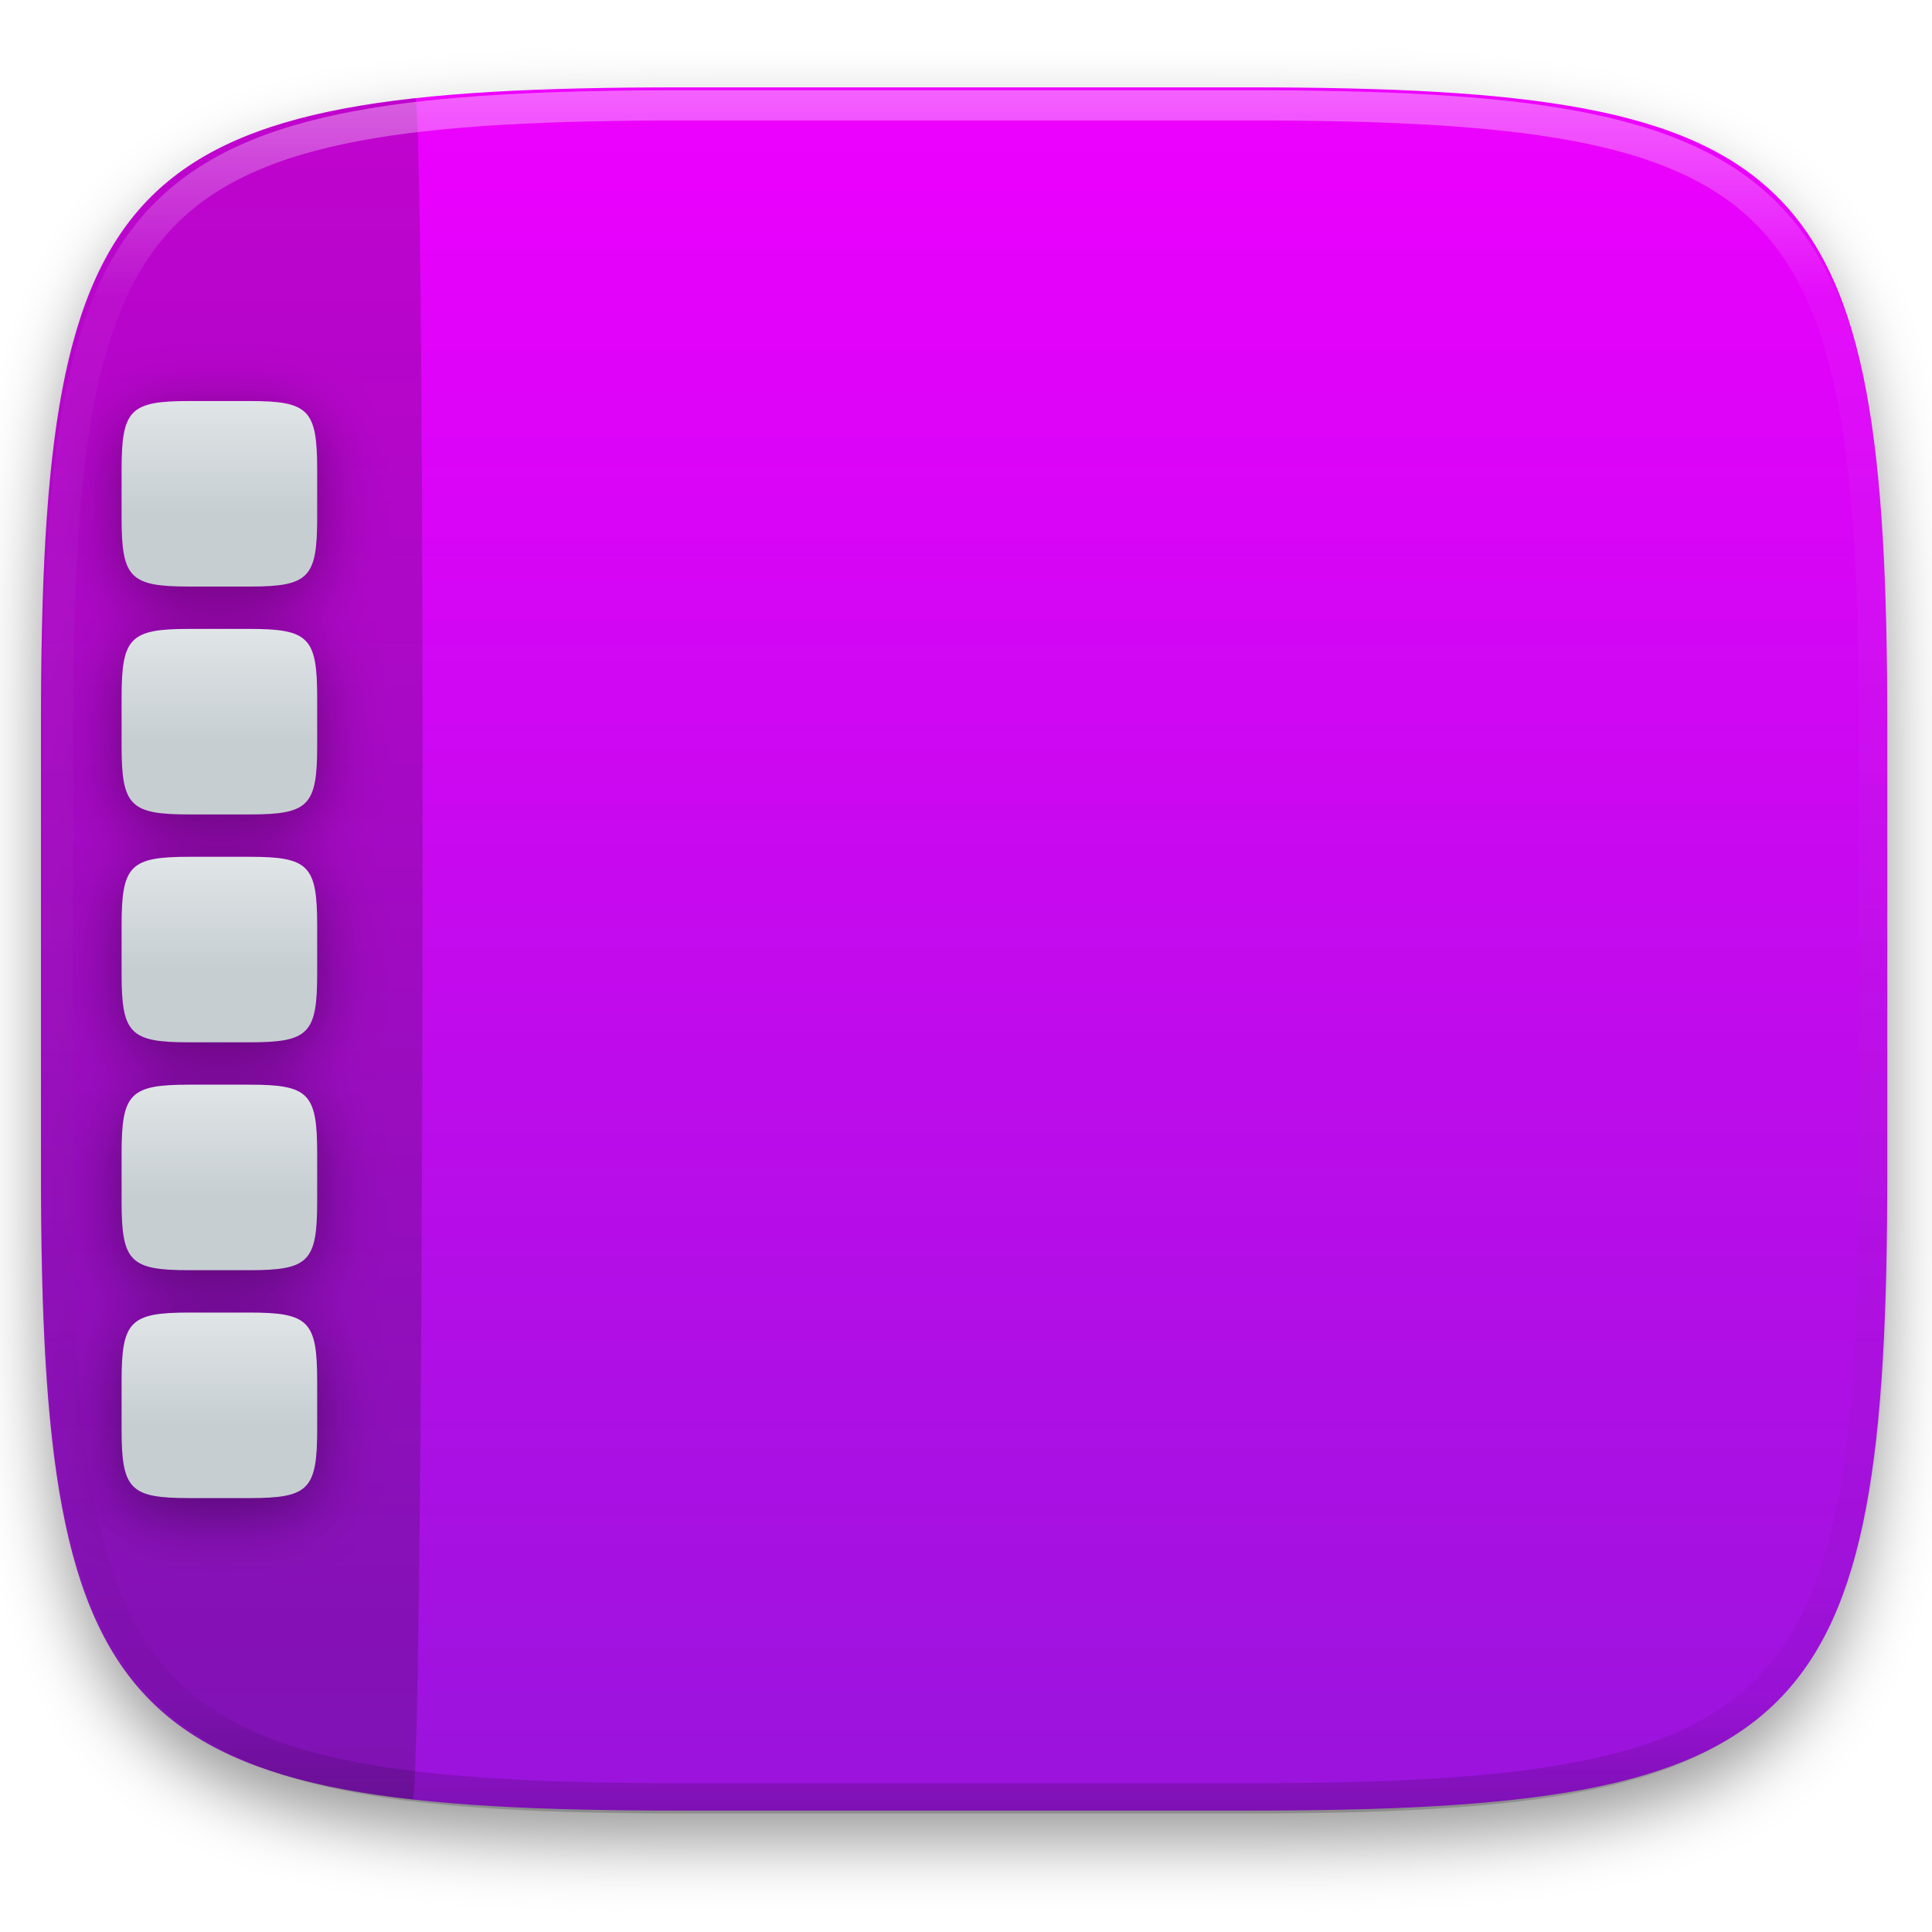
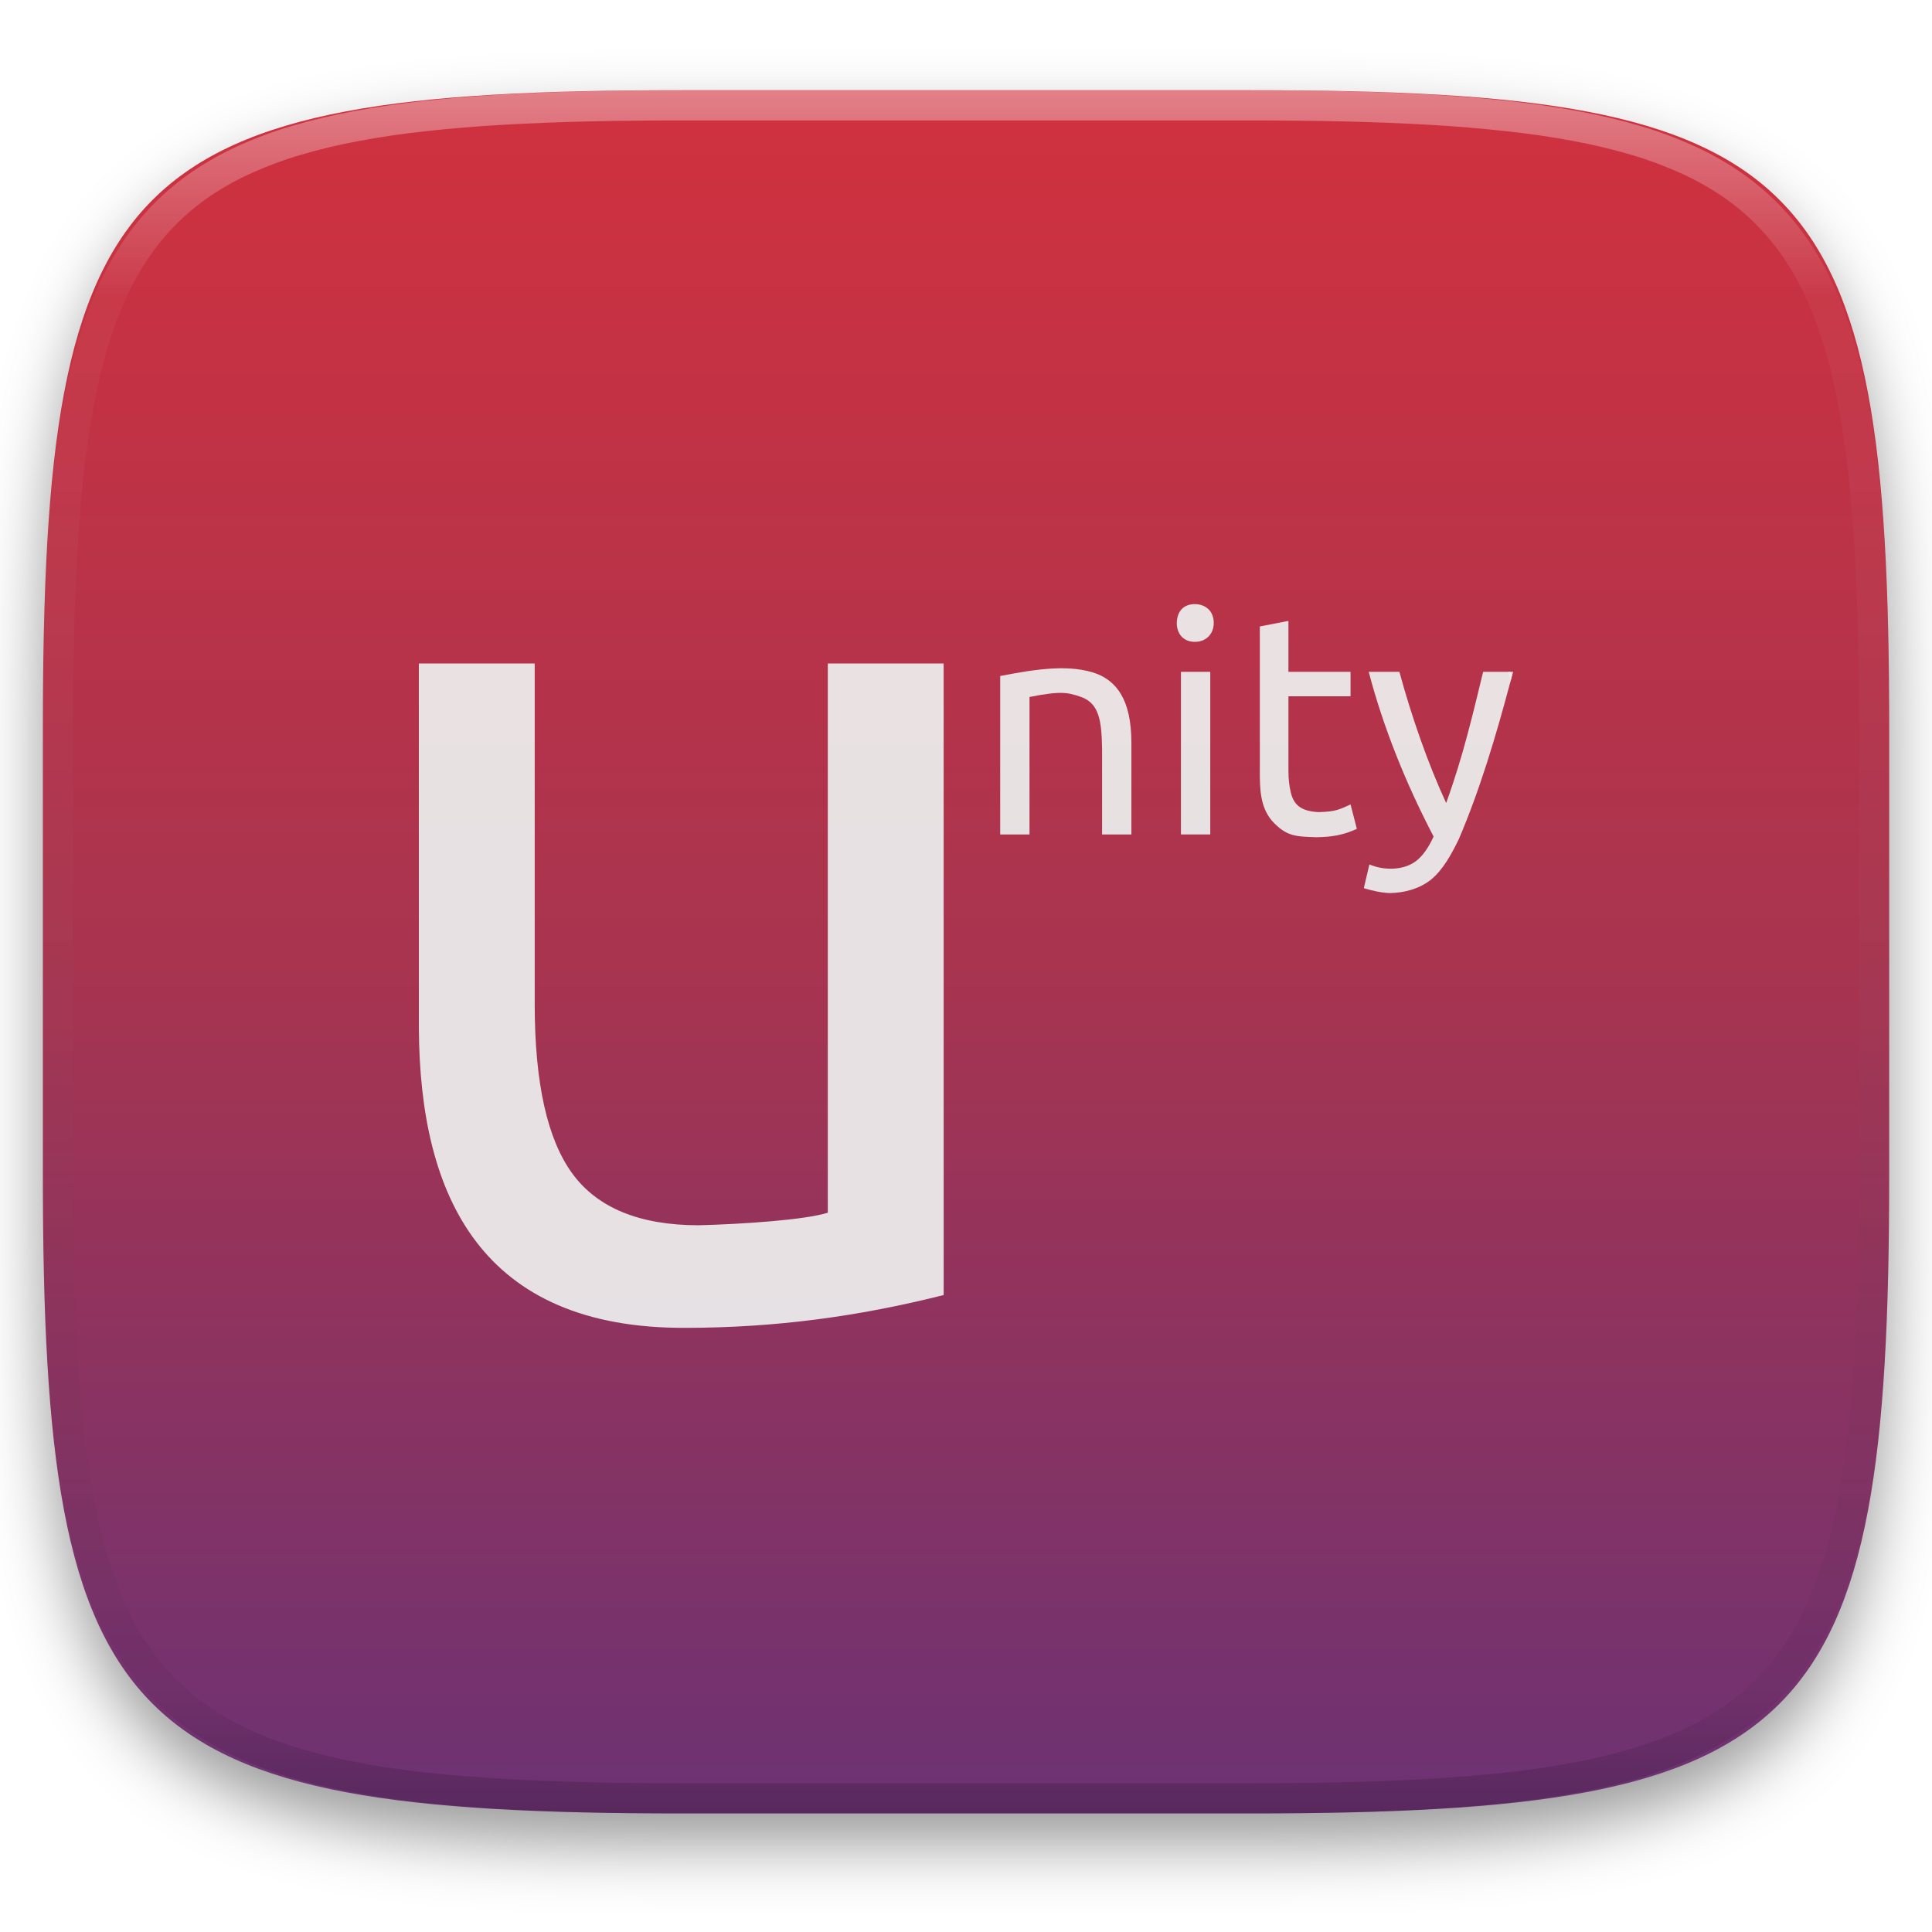
<svg xmlns="http://www.w3.org/2000/svg" style="isolation:isolate" width="256" height="256" viewBox="0 0 256 256">
  <defs>
-     <filter id="lJmW2iu2lWMDYsDCURb65p6plt6zagYu" width="400%" height="400%" x="-200%" y="-200%" color-interpolation-filters="sRGB" filterUnits="objectBoundingBox">
+     <filter id="I2XYGoHxzEJLmxsSaiT0VIaxtVWHTprM" width="400%" height="400%" x="-200%" y="-200%" color-interpolation-filters="sRGB" filterUnits="objectBoundingBox">
      <feGaussianBlur in="SourceGraphic" stdDeviation="4.294" />
      <feOffset dx="0" dy="4" result="pf_100_offsetBlur" />
      <feFlood flood-opacity=".4" />
      <feComposite in2="pf_100_offsetBlur" operator="in" result="pf_100_dropShadow" />
      <feBlend in="SourceGraphic" in2="pf_100_dropShadow" mode="normal" />
    </filter>
  </defs>
-   <g filter="url(#lJmW2iu2lWMDYsDCURb65p6plt6zagYu)">
-     <linearGradient id="_lgradient_94" x1="0" x2="0" y1="0" y2="1" gradientTransform="matrix(244.648,0,0,228.338,5.43,11.577)" gradientUnits="userSpaceOnUse">
-       <stop offset="0%" style="stop-color:#E0F" />
-       <stop offset="100%" style="stop-color:#9914DC" />
+   <g filter="url(#I2XYGoHxzEJLmxsSaiT0VIaxtVWHTprM)">
+     <linearGradient id="_lgradient_26" x1="0" x2="0" y1="0" y2="1" gradientTransform="matrix(244.6483,0,0,228.3384,5.68,11.95)" gradientUnits="userSpaceOnUse">
+       <stop offset="0%" style="stop-color:#D1313E" />
+       <stop offset="50%" style="stop-color:#A9344F" />
+       <stop offset="100%" style="stop-color:#6B3274" />
    </linearGradient>
-     <path fill="url(#_lgradient_94)" d="M 165.439 11.577 C 239.495 11.577 250.078 22.134 250.078 96.12 L 250.078 155.371 C 250.078 229.358 239.495 239.915 165.439 239.915 L 90.069 239.915 C 16.014 239.915 5.43 229.358 5.43 155.371 L 5.43 96.12 C 5.43 22.134 16.014 11.577 90.069 11.577 L 165.439 11.577 Z" />
-   </g>
-   <g opacity=".2">
-     <path fill="#111111" d="M 54.655 238.441 C 12.405 233.696 5.43 215.436 5.43 155.371 L 5.43 96.12 C 5.43 35.892 12.444 17.696 55.001 13.012 C 56.517 11.947 56.251 239.557 54.655 238.441 Z" />
+     <path fill="url(#_lgradient_26)" d="M 165.689 11.95 C 239.745 11.95 250.328 22.507 250.328 96.494 L 250.328 155.745 C 250.328 229.731 239.745 240.288 165.689 240.288 L 90.319 240.288 C 16.264 240.288 5.68 229.731 5.68 155.745 L 5.68 96.494 C 5.68 22.507 16.264 11.95 90.319 11.95 L 165.689 11.95 Z" />
  </g>
  <g opacity=".4">
-     <linearGradient id="_lgradient_95" x1=".517" x2=".517" y1="0" y2="1" gradientTransform="matrix(244.65,0,0,228.34,5.68,11.95)" gradientUnits="userSpaceOnUse">
+     <linearGradient id="_lgradient_27" x1=".517" x2=".517" y1="0" y2="1" gradientTransform="matrix(244.65,0,0,228.34,5.68,11.95)" gradientUnits="userSpaceOnUse">
      <stop offset="0%" style="stop-color:#FFF" />
      <stop offset="12.5%" stop-opacity=".098" style="stop-color:#FFF" />
      <stop offset="92.5%" stop-opacity=".098" style="stop-color:#000" />
      <stop offset="100%" stop-opacity=".498" style="stop-color:#000" />
    </linearGradient>
-     <path fill="url(#_lgradient_95)" fill-rule="evenodd" d="M 165.068 11.951 C 169.396 11.941 173.724 11.991 178.052 12.089 C 181.927 12.167 185.803 12.315 189.678 12.541 C 193.131 12.737 196.583 13.022 200.026 13.395 C 203.085 13.73 206.144 14.181 209.174 14.741 C 211.889 15.243 214.574 15.881 217.22 16.657 C 219.62 17.355 221.971 18.219 224.243 19.241 C 226.358 20.184 228.384 21.304 230.302 22.591 C 232.142 23.829 233.863 25.244 235.437 26.806 C 237.001 28.378 238.417 30.088 239.656 31.925 C 240.945 33.841 242.066 35.865 243.02 37.967 C 244.043 40.247 244.909 42.585 245.617 44.972 C 246.394 47.615 247.034 50.297 247.535 53.009 C 248.096 56.035 248.548 59.081 248.883 62.136 C 249.257 65.575 249.542 69.014 249.739 72.462 C 249.965 76.323 250.112 80.194 250.201 84.055 C 250.289 88.378 250.339 92.701 250.329 97.014 L 250.329 155.226 C 250.339 159.549 250.289 163.862 250.201 168.185 C 250.112 172.056 249.965 175.917 249.739 179.778 C 249.542 183.226 249.257 186.675 248.883 190.104 C 248.548 193.159 248.096 196.215 247.535 199.241 C 247.034 201.943 246.394 204.625 245.617 207.268 C 244.909 209.655 244.043 212.003 243.02 214.273 C 242.066 216.385 240.945 218.399 239.656 220.315 C 238.417 222.152 237.001 223.872 235.437 225.434 C 233.863 226.996 232.142 228.411 230.302 229.649 C 228.384 230.936 226.358 232.056 224.243 232.999 C 221.971 234.021 219.62 234.885 217.22 235.593 C 214.574 236.369 211.889 237.007 209.174 237.499 C 206.144 238.068 203.085 238.51 200.026 238.845 C 196.583 239.218 193.131 239.503 189.678 239.699 C 185.803 239.925 181.927 240.073 178.052 240.161 C 173.724 240.249 169.396 240.299 165.068 240.289 L 90.942 240.289 C 86.614 240.299 82.286 240.249 77.958 240.161 C 74.083 240.073 70.207 239.925 66.332 239.699 C 62.879 239.503 59.427 239.218 55.984 238.845 C 52.925 238.51 49.866 238.068 46.836 237.499 C 44.121 237.007 41.436 236.369 38.79 235.593 C 36.39 234.885 34.039 234.021 31.767 232.999 C 29.652 232.056 27.626 230.936 25.708 229.649 C 23.868 228.411 22.147 226.996 20.573 225.434 C 19.009 223.872 17.593 222.152 16.354 220.315 C 15.065 218.399 13.944 216.385 12.99 214.273 C 11.967 212.003 11.101 209.655 10.393 207.268 C 9.616 204.625 8.976 201.943 8.475 199.241 C 7.914 196.215 7.462 193.159 7.127 190.104 C 6.753 186.675 6.468 183.226 6.271 179.778 C 6.045 175.917 5.898 172.056 5.809 168.185 C 5.721 163.862 5.671 159.549 5.681 155.226 L 5.681 97.014 C 5.671 92.701 5.721 88.378 5.809 84.055 C 5.898 80.194 6.045 76.323 6.271 72.462 C 6.468 69.014 6.753 65.575 7.127 62.136 C 7.462 59.081 7.914 56.035 8.475 53.009 C 8.976 50.297 9.616 47.615 10.393 44.972 C 11.101 42.585 11.967 40.247 12.99 37.967 C 13.944 35.865 15.065 33.841 16.354 31.925 C 17.593 30.088 19.009 28.378 20.573 26.806 C 22.147 25.244 23.868 23.829 25.708 22.591 C 27.626 21.304 29.652 20.184 31.767 19.241 C 34.039 18.219 36.39 17.355 38.79 16.657 C 41.436 15.881 44.121 15.243 46.836 14.741 C 49.866 14.181 52.925 13.73 55.984 13.395 C 59.427 13.022 62.879 12.737 66.332 12.541 C 70.207 12.315 74.083 12.167 77.958 12.089 C 82.286 11.991 86.614 11.941 90.942 11.951 L 165.068 11.951 Z M 165.078 15.96 C 169.376 15.95 173.675 15.999 177.973 16.087 C 181.8 16.176 185.626 16.323 189.452 16.539 C 192.836 16.736 196.219 17.011 199.583 17.384 C 202.554 17.699 205.515 18.131 208.446 18.681 C 211.023 19.153 213.58 19.762 216.099 20.499 C 218.322 21.147 220.495 21.953 222.6 22.896 C 224.509 23.751 226.338 24.763 228.069 25.922 C 229.692 27.013 231.207 28.26 232.594 29.646 C 233.981 31.031 235.23 32.544 236.332 34.165 C 237.492 35.894 238.506 37.712 239.361 39.608 C 240.306 41.72 241.112 43.892 241.761 46.102 C 242.509 48.617 243.109 51.162 243.591 53.736 C 244.132 56.664 244.565 59.611 244.889 62.578 C 245.263 65.938 245.539 69.308 245.735 72.688 C 245.952 76.51 246.109 80.322 246.188 84.144 C 246.276 88.437 246.325 92.721 246.325 97.014 C 246.325 97.014 246.325 97.014 246.325 97.014 L 246.325 155.226 C 246.325 155.226 246.325 155.226 246.325 155.226 C 246.325 159.519 246.276 163.803 246.188 168.096 C 246.109 171.918 245.952 175.74 245.735 179.552 C 245.539 182.932 245.263 186.302 244.889 189.672 C 244.565 192.629 244.132 195.576 243.591 198.504 C 243.109 201.078 242.509 203.623 241.761 206.138 C 241.112 208.358 240.306 210.52 239.361 212.632 C 238.506 214.528 237.492 216.356 236.332 218.075 C 235.23 219.706 233.981 221.219 232.594 222.604 C 231.207 223.98 229.692 225.227 228.069 226.318 C 226.338 227.477 224.509 228.489 222.6 229.344 C 220.495 230.297 218.322 231.093 216.099 231.741 C 213.58 232.478 211.023 233.087 208.446 233.559 C 205.515 234.109 202.554 234.541 199.583 234.865 C 196.219 235.229 192.836 235.514 189.452 235.701 C 185.626 235.917 181.8 236.074 177.973 236.153 C 173.675 236.251 169.376 236.29 165.078 236.29 C 165.078 236.29 165.078 236.29 165.068 236.29 L 90.942 236.29 C 90.932 236.29 90.932 236.29 90.932 236.29 C 86.634 236.29 82.335 236.251 78.037 236.153 C 74.21 236.074 70.384 235.917 66.558 235.701 C 63.174 235.514 59.791 235.229 56.427 234.865 C 53.456 234.541 50.495 234.109 47.564 233.559 C 44.987 233.087 42.43 232.478 39.911 231.741 C 37.688 231.093 35.515 230.297 33.41 229.344 C 31.501 228.489 29.672 227.477 27.941 226.318 C 26.318 225.227 24.803 223.98 23.416 222.604 C 22.029 221.219 20.78 219.706 19.678 218.075 C 18.518 216.356 17.504 214.528 16.649 212.632 C 15.704 210.52 14.898 208.358 14.249 206.138 C 13.501 203.623 12.901 201.078 12.419 198.504 C 11.878 195.576 11.445 192.629 11.121 189.672 C 10.747 186.302 10.472 182.932 10.275 179.552 C 10.058 175.74 9.901 171.918 9.822 168.096 C 9.734 163.803 9.685 159.519 9.685 155.226 C 9.685 155.226 9.685 155.226 9.685 155.226 L 9.685 97.014 C 9.685 97.014 9.685 97.014 9.685 97.014 C 9.685 92.721 9.734 88.437 9.822 84.144 C 9.901 80.322 10.058 76.51 10.275 72.688 C 10.472 69.308 10.747 65.938 11.121 62.578 C 11.445 59.611 11.878 56.664 12.419 53.736 C 12.901 51.162 13.501 48.617 14.249 46.102 C 14.898 43.892 15.704 41.72 16.649 39.608 C 17.504 37.712 18.518 35.894 19.678 34.165 C 20.78 32.544 22.029 31.031 23.416 29.646 C 24.803 28.26 26.318 27.013 27.941 25.922 C 29.672 24.763 31.501 23.751 33.41 22.896 C 35.515 21.953 37.688 21.147 39.911 20.499 C 42.43 19.762 44.987 19.153 47.564 18.681 C 50.495 18.131 53.456 17.699 56.427 17.384 C 59.791 17.011 63.174 16.736 66.558 16.539 C 70.384 16.323 74.21 16.176 78.037 16.087 C 82.335 15.999 86.634 15.95 90.932 15.96 C 90.932 15.96 90.932 15.96 90.942 15.96 L 165.068 15.96 C 165.078 15.96 165.078 15.96 165.078 15.96 Z" />
-   </g>
-   <defs>
-     <filter id="wuRzAgKRPOpZCt4OybHk93VlxG1uQDSa" width="400%" height="400%" x="-200%" y="-200%" color-interpolation-filters="sRGB" filterUnits="objectBoundingBox">
-       <feGaussianBlur stdDeviation="4.294" />
-     </filter>
-   </defs>
-   <g opacity=".4" filter="url(#wuRzAgKRPOpZCt4OybHk93VlxG1uQDSa)">
-     <path fill-rule="evenodd" d="M 25.078 55 C 17.234 55 16.112 56.136 16.112 64.102 L 16.112 70.481 C 16.112 78.446 17.234 79.583 25.078 79.583 L 33.061 79.583 C 40.906 79.583 42.027 78.446 42.027 70.481 L 42.027 64.102 C 42.027 56.136 40.906 55 33.061 55 L 25.078 55 L 25.078 55 L 25.078 55 L 25.078 55 L 25.078 55 Z M 25.078 85.196 C 17.234 85.196 16.112 86.332 16.112 94.298 L 16.112 100.677 C 16.112 108.642 17.234 109.779 25.078 109.779 L 33.061 109.779 C 40.906 109.779 42.027 108.642 42.027 100.677 L 42.027 94.298 C 42.027 86.332 40.906 85.196 33.061 85.196 L 25.078 85.196 L 25.078 85.196 L 25.078 85.196 L 25.078 85.196 L 25.078 85.196 Z M 25.078 115.392 C 17.234 115.392 16.112 116.528 16.112 124.493 L 16.112 130.873 C 16.112 138.838 17.234 139.974 25.078 139.974 L 33.061 139.974 C 40.906 139.974 42.027 138.838 42.027 130.873 L 42.027 124.493 C 42.027 116.528 40.906 115.392 33.061 115.392 L 25.078 115.392 L 25.078 115.392 L 25.078 115.392 L 25.078 115.392 Z M 25.078 145.587 C 17.234 145.587 16.112 146.724 16.112 154.689 L 16.112 161.068 C 16.112 169.034 17.234 170.17 25.078 170.17 L 33.061 170.17 C 40.906 170.17 42.027 169.034 42.027 161.068 L 42.027 154.689 C 42.027 146.724 40.906 145.587 33.061 145.587 L 25.078 145.587 L 25.078 145.587 L 25.078 145.587 Z M 25.078 175.783 C 17.234 175.783 16.112 176.92 16.112 184.885 L 16.112 191.264 C 16.112 199.23 17.234 200.366 25.078 200.366 L 33.061 200.366 C 40.906 200.366 42.027 199.23 42.027 191.264 L 42.027 184.885 C 42.027 176.92 40.906 175.783 33.061 175.783 L 25.078 175.783 L 25.078 175.783 Z" />
+     <path fill="url(#_lgradient_27)" fill-rule="evenodd" d="M 165.068 11.951 C 169.396 11.941 173.724 11.991 178.052 12.089 C 181.927 12.167 185.803 12.315 189.678 12.541 C 193.131 12.737 196.583 13.022 200.026 13.395 C 203.085 13.73 206.144 14.181 209.174 14.741 C 211.889 15.243 214.574 15.881 217.22 16.657 C 219.62 17.355 221.971 18.219 224.243 19.241 C 226.358 20.184 228.384 21.304 230.302 22.591 C 232.142 23.829 233.863 25.244 235.437 26.806 C 237.001 28.378 238.417 30.088 239.656 31.925 C 240.945 33.841 242.066 35.865 243.02 37.967 C 244.043 40.247 244.909 42.585 245.617 44.972 C 246.394 47.615 247.034 50.297 247.535 53.009 C 248.096 56.035 248.548 59.081 248.883 62.136 C 249.257 65.575 249.542 69.014 249.739 72.462 C 249.965 76.323 250.112 80.194 250.201 84.055 C 250.289 88.378 250.339 92.701 250.329 97.014 L 250.329 155.226 C 250.339 159.549 250.289 163.862 250.201 168.185 C 250.112 172.056 249.965 175.917 249.739 179.778 C 249.542 183.226 249.257 186.675 248.883 190.104 C 248.548 193.159 248.096 196.215 247.535 199.241 C 247.034 201.943 246.394 204.625 245.617 207.268 C 244.909 209.655 244.043 212.003 243.02 214.273 C 242.066 216.385 240.945 218.399 239.656 220.315 C 238.417 222.152 237.001 223.872 235.437 225.434 C 233.863 226.996 232.142 228.411 230.302 229.649 C 228.384 230.936 226.358 232.056 224.243 232.999 C 221.971 234.021 219.62 234.885 217.22 235.593 C 214.574 236.369 211.889 237.007 209.174 237.499 C 206.144 238.068 203.085 238.51 200.026 238.845 C 196.583 239.218 193.131 239.503 189.678 239.699 C 185.803 239.925 181.927 240.073 178.052 240.161 C 173.724 240.249 169.396 240.299 165.068 240.289 L 90.942 240.289 C 86.614 240.299 82.286 240.249 77.958 240.161 C 74.083 240.073 70.207 239.925 66.332 239.699 C 62.879 239.503 59.427 239.218 55.984 238.845 C 52.925 238.51 49.866 238.068 46.836 237.499 C 44.121 237.007 41.436 236.369 38.79 235.593 C 36.39 234.885 34.039 234.021 31.767 232.999 C 29.652 232.056 27.626 230.936 25.708 229.649 C 23.868 228.411 22.147 226.996 20.573 225.434 C 19.009 223.872 17.593 222.152 16.354 220.315 C 15.065 218.399 13.944 216.385 12.99 214.273 C 11.967 212.003 11.101 209.655 10.393 207.268 C 9.616 204.625 8.976 201.943 8.475 199.241 C 7.914 196.215 7.462 193.159 7.127 190.104 C 6.753 186.675 6.468 183.226 6.271 179.778 C 6.045 175.917 5.898 172.056 5.809 168.185 C 5.721 163.862 5.671 159.549 5.681 155.226 L 5.681 97.014 C 5.671 92.701 5.721 88.378 5.809 84.055 C 5.898 80.194 6.045 76.323 6.271 72.462 C 6.468 69.014 6.753 65.575 7.127 62.136 C 7.462 59.081 7.914 56.035 8.475 53.009 C 8.976 50.297 9.616 47.615 10.393 44.972 C 11.101 42.585 11.967 40.247 12.99 37.967 C 13.944 35.865 15.065 33.841 16.354 31.925 C 17.593 30.088 19.009 28.378 20.573 26.806 C 22.147 25.244 23.868 23.829 25.708 22.591 C 27.626 21.304 29.652 20.184 31.767 19.241 C 34.039 18.219 36.39 17.355 38.79 16.657 C 41.436 15.881 44.121 15.243 46.836 14.741 C 49.866 14.181 52.925 13.73 55.984 13.395 C 59.427 13.022 62.879 12.737 66.332 12.541 C 70.207 12.315 74.083 12.167 77.958 12.089 C 82.286 11.991 86.614 11.941 90.942 11.951 L 165.068 11.951 Z M 165.078 15.96 C 169.376 15.95 173.675 15.999 177.973 16.087 C 181.8 16.176 185.626 16.323 189.452 16.539 C 192.836 16.736 196.219 17.011 199.583 17.384 C 202.554 17.699 205.515 18.131 208.446 18.681 C 211.023 19.153 213.58 19.762 216.099 20.499 C 218.322 21.147 220.495 21.953 222.6 22.896 C 224.509 23.751 226.338 24.763 228.069 25.922 C 229.692 27.013 231.207 28.26 232.594 29.646 C 233.981 31.031 235.23 32.544 236.332 34.165 C 237.492 35.894 238.506 37.712 239.361 39.608 C 240.306 41.72 241.112 43.892 241.761 46.102 C 242.509 48.617 243.109 51.162 243.591 53.736 C 244.132 56.664 244.565 59.611 244.889 62.578 C 245.263 65.938 245.539 69.308 245.735 72.688 C 245.952 76.51 246.109 80.322 246.188 84.144 C 246.276 88.437 246.325 92.721 246.325 97.014 C 246.325 97.014 246.325 97.014 246.325 97.014 L 246.325 155.226 C 246.325 155.226 246.325 155.226 246.325 155.226 C 246.325 159.519 246.276 163.803 246.188 168.096 C 246.109 171.918 245.952 175.74 245.735 179.552 C 245.539 182.932 245.263 186.302 244.889 189.672 C 244.565 192.629 244.132 195.576 243.591 198.504 C 243.109 201.078 242.509 203.623 241.761 206.138 C 241.112 208.358 240.306 210.52 239.361 212.632 C 238.506 214.528 237.492 216.356 236.332 218.075 C 235.23 219.706 233.981 221.219 232.594 222.604 C 231.207 223.98 229.692 225.227 228.069 226.318 C 226.338 227.477 224.509 228.489 222.6 229.344 C 220.495 230.297 218.322 231.093 216.099 231.741 C 213.58 232.478 211.023 233.087 208.446 233.559 C 205.515 234.109 202.554 234.541 199.583 234.865 C 196.219 235.229 192.836 235.514 189.452 235.701 C 185.626 235.917 181.8 236.074 177.973 236.153 C 173.675 236.251 169.376 236.29 165.078 236.29 C 165.078 236.29 165.078 236.29 165.068 236.29 L 90.942 236.29 C 90.932 236.29 90.932 236.29 90.932 236.29 C 86.634 236.29 82.335 236.251 78.037 236.153 C 74.21 236.074 70.384 235.917 66.558 235.701 C 63.174 235.514 59.791 235.229 56.427 234.865 C 53.456 234.541 50.495 234.109 47.564 233.559 C 44.987 233.087 42.43 232.478 39.911 231.741 C 37.688 231.093 35.515 230.297 33.41 229.344 C 31.501 228.489 29.672 227.477 27.941 226.318 C 26.318 225.227 24.803 223.98 23.416 222.604 C 22.029 221.219 20.78 219.706 19.678 218.075 C 18.518 216.356 17.504 214.528 16.649 212.632 C 15.704 210.52 14.898 208.358 14.249 206.138 C 13.501 203.623 12.901 201.078 12.419 198.504 C 11.878 195.576 11.445 192.629 11.121 189.672 C 10.747 186.302 10.472 182.932 10.275 179.552 C 10.058 175.74 9.901 171.918 9.822 168.096 C 9.734 163.803 9.685 159.519 9.685 155.226 C 9.685 155.226 9.685 155.226 9.685 155.226 L 9.685 97.014 C 9.685 97.014 9.685 97.014 9.685 97.014 C 9.685 92.721 9.734 88.437 9.822 84.144 C 9.901 80.322 10.058 76.51 10.275 72.688 C 10.472 69.308 10.747 65.938 11.121 62.578 C 11.445 59.611 11.878 56.664 12.419 53.736 C 12.901 51.162 13.501 48.617 14.249 46.102 C 14.898 43.892 15.704 41.72 16.649 39.608 C 17.504 37.712 18.518 35.894 19.678 34.165 C 20.78 32.544 22.029 31.031 23.416 29.646 C 24.803 28.26 26.318 27.013 27.941 25.922 C 29.672 24.763 31.501 23.751 33.41 22.896 C 35.515 21.953 37.688 21.147 39.911 20.499 C 42.43 19.762 44.987 19.153 47.564 18.681 C 50.495 18.131 53.456 17.699 56.427 17.384 C 59.791 17.011 63.174 16.736 66.558 16.539 C 70.384 16.323 74.21 16.176 78.037 16.087 C 82.335 15.999 86.634 15.95 90.932 15.96 C 90.932 15.96 90.932 15.96 90.942 15.96 L 165.068 15.96 C 165.078 15.96 165.078 15.96 165.078 15.96 Z" />
  </g>
  <g>
-     <linearGradient id="_lgradient_96" x1="0" x2="0" y1="0" y2=".604" gradientTransform="matrix(25.915,0,0,24.583,16.112,53.138)" gradientUnits="userSpaceOnUse">
-       <stop offset="0%" style="stop-color:#E0E5E7" />
-       <stop offset="100%" style="stop-color:#C7CED2" />
-     </linearGradient>
-     <path fill="url(#_lgradient_96)" d="M 25.078 53.138 C 17.234 53.138 16.112 54.274 16.112 62.24 L 16.112 68.619 C 16.112 76.584 17.234 77.721 25.078 77.721 L 33.061 77.721 C 40.906 77.721 42.027 76.584 42.027 68.619 L 42.027 62.24 C 42.027 54.274 40.906 53.138 33.061 53.138 L 25.078 53.138 L 25.078 53.138 Z" />
-     <linearGradient id="_lgradient_97" x1="0" x2="0" y1="0" y2=".604" gradientTransform="matrix(25.915,0,0,24.583,16.112,83.334)" gradientUnits="userSpaceOnUse">
-       <stop offset="0%" style="stop-color:#E0E5E7" />
-       <stop offset="100%" style="stop-color:#C7CED2" />
-     </linearGradient>
-     <path fill="url(#_lgradient_97)" d="M 25.078 83.334 C 17.234 83.334 16.112 84.47 16.112 92.436 L 16.112 98.815 C 16.112 106.78 17.234 107.917 25.078 107.917 L 33.061 107.917 C 40.906 107.917 42.027 106.78 42.027 98.815 L 42.027 92.436 C 42.027 84.47 40.906 83.334 33.061 83.334 L 25.078 83.334 L 25.078 83.334 Z" />
-     <linearGradient id="_lgradient_98" x1="0" x2="0" y1="0" y2=".604" gradientTransform="matrix(25.915,0,0,24.583,16.112,113.53)" gradientUnits="userSpaceOnUse">
-       <stop offset="0%" style="stop-color:#E0E5E7" />
-       <stop offset="100%" style="stop-color:#C7CED2" />
-     </linearGradient>
-     <path fill="url(#_lgradient_98)" d="M 25.078 113.53 C 17.234 113.53 16.112 114.666 16.112 122.631 L 16.112 129.011 C 16.112 136.976 17.234 138.112 25.078 138.112 L 33.061 138.112 C 40.906 138.112 42.027 136.976 42.027 129.011 L 42.027 122.631 C 42.027 114.666 40.906 113.53 33.061 113.53 L 25.078 113.53 L 25.078 113.53 Z" />
-     <linearGradient id="_lgradient_99" x1="0" x2="0" y1="0" y2=".604" gradientTransform="matrix(25.915,0,0,24.583,16.112,143.725)" gradientUnits="userSpaceOnUse">
-       <stop offset="0%" style="stop-color:#E0E5E7" />
-       <stop offset="100%" style="stop-color:#C7CED2" />
-     </linearGradient>
-     <path fill="url(#_lgradient_99)" d="M 25.078 143.725 C 17.234 143.725 16.112 144.862 16.112 152.827 L 16.112 159.206 C 16.112 167.172 17.234 168.308 25.078 168.308 L 33.061 168.308 C 40.906 168.308 42.027 167.172 42.027 159.206 L 42.027 152.827 C 42.027 144.862 40.906 143.725 33.061 143.725 L 25.078 143.725 L 25.078 143.725 Z" />
-     <linearGradient id="_lgradient_100" x1="0" x2="0" y1="0" y2=".604" gradientTransform="matrix(25.915,0,0,24.583,16.112,173.921)" gradientUnits="userSpaceOnUse">
-       <stop offset="0%" style="stop-color:#E0E5E7" />
-       <stop offset="100%" style="stop-color:#C7CED2" />
-     </linearGradient>
-     <path fill="url(#_lgradient_100)" d="M 25.078 173.921 C 17.234 173.921 16.112 175.058 16.112 183.023 L 16.112 189.402 C 16.112 197.368 17.234 198.504 25.078 198.504 L 33.061 198.504 C 40.906 198.504 42.027 197.368 42.027 189.402 L 42.027 183.023 C 42.027 175.058 40.906 173.921 33.061 173.921 L 25.078 173.921 L 25.078 173.921 Z" />
+     <path fill="#ECECEC" fill-opacity=".941" d="M 200.132 90.348 C 198.208 97.588 196.066 104.741 193.289 111.214 C 192.313 113.209 191.215 115.247 189.59 116.578 C 188.089 117.747 186.175 118.306 184.133 118.336 C 182.97 118.288 181.745 118.004 180.712 117.688 L 181.452 114.543 C 183.454 115.393 186.047 115.325 187.648 114.081 C 188.504 113.418 189.269 112.363 189.96 110.844 C 186.213 103.678 183.277 96.305 181.36 89.02 L 185.429 89.02 C 187.024 94.913 189.224 101.214 191.624 106.406 C 193.884 100.184 195.187 94.495 196.525 89.02 L 199.854 89.02 C 200.473 89.029 200.403 89.425 200.132 90.348 Z" />
+     <path fill="#ECECEC" fill-opacity=".941" d="M 199.853 89.021 C 199.947 89.451 200.042 89.917 200.13 90.349 C 200.242 89.906 200.391 89.468 200.5 89.021 L 199.853 89.021 Z" />
+     <path fill="#ECECEC" fill-opacity=".941" d="M 158.333 80.052 C 159.615 80.052 160.82 80.841 160.829 82.549 C 160.82 84.119 159.68 85.065 158.333 85.046 C 156.949 85.065 155.932 84.125 155.928 82.549 C 155.978 80.827 156.976 80.043 158.333 80.052 Z" />
+     <path fill="#ECECEC" fill-opacity=".941" d="M 170.724 82.272 L 170.724 89.022 L 178.954 89.022 L 178.954 92.259 L 170.724 92.259 L 170.724 102.154 C 170.724 103.231 170.836 104.117 171.002 104.835 C 171.374 106.665 172.396 107.487 174.7 107.61 C 176.936 107.568 177.549 107.243 178.954 106.592 L 179.789 109.827 C 177.965 110.661 176.536 110.895 174.425 110.936 C 171.765 110.829 170.48 110.913 168.507 108.717 C 166.946 106.846 166.938 104.385 166.935 102.244 L 166.935 83.009 L 170.724 82.272 Z" />
+     <path fill="#ECECEC" fill-opacity=".941" d="M 55.5 87.912 L 70.851 87.912 L 70.851 133.04 C 70.851 143.535 72.53 150.981 75.844 155.511 C 79.159 160.041 84.738 162.354 92.582 162.354 C 98.433 162.204 106.688 161.642 109.689 160.69 L 109.689 87.912 L 125.04 87.912 L 125.04 171.6 C 113.6 174.482 102.681 175.92 90.921 175.947 C 63.862 176.083 55.624 158.651 55.503 136.276 L 55.5 87.912 Z" />
+     <path fill="#ECECEC" fill-opacity=".941" d="M 145.385 89.299 C 147.827 90.297 149.921 92.558 149.916 98.455 L 149.916 110.569 L 146.032 110.569 L 146.032 99.287 C 145.974 95.476 145.649 93.231 143.258 92.351 C 141.47 91.744 140.614 91.523 136.415 92.351 L 136.415 110.569 L 132.531 110.569 L 132.531 89.577 C 137.513 88.6 141.863 87.987 145.385 89.299 L 145.385 89.299 Z" />
+     <path fill="#ECECEC" fill-opacity=".941" d="M 156.482 89.022 L 160.366 89.022 L 160.366 110.568 L 156.482 110.568 L 156.482 89.022 Z" />
  </g>
</svg>
